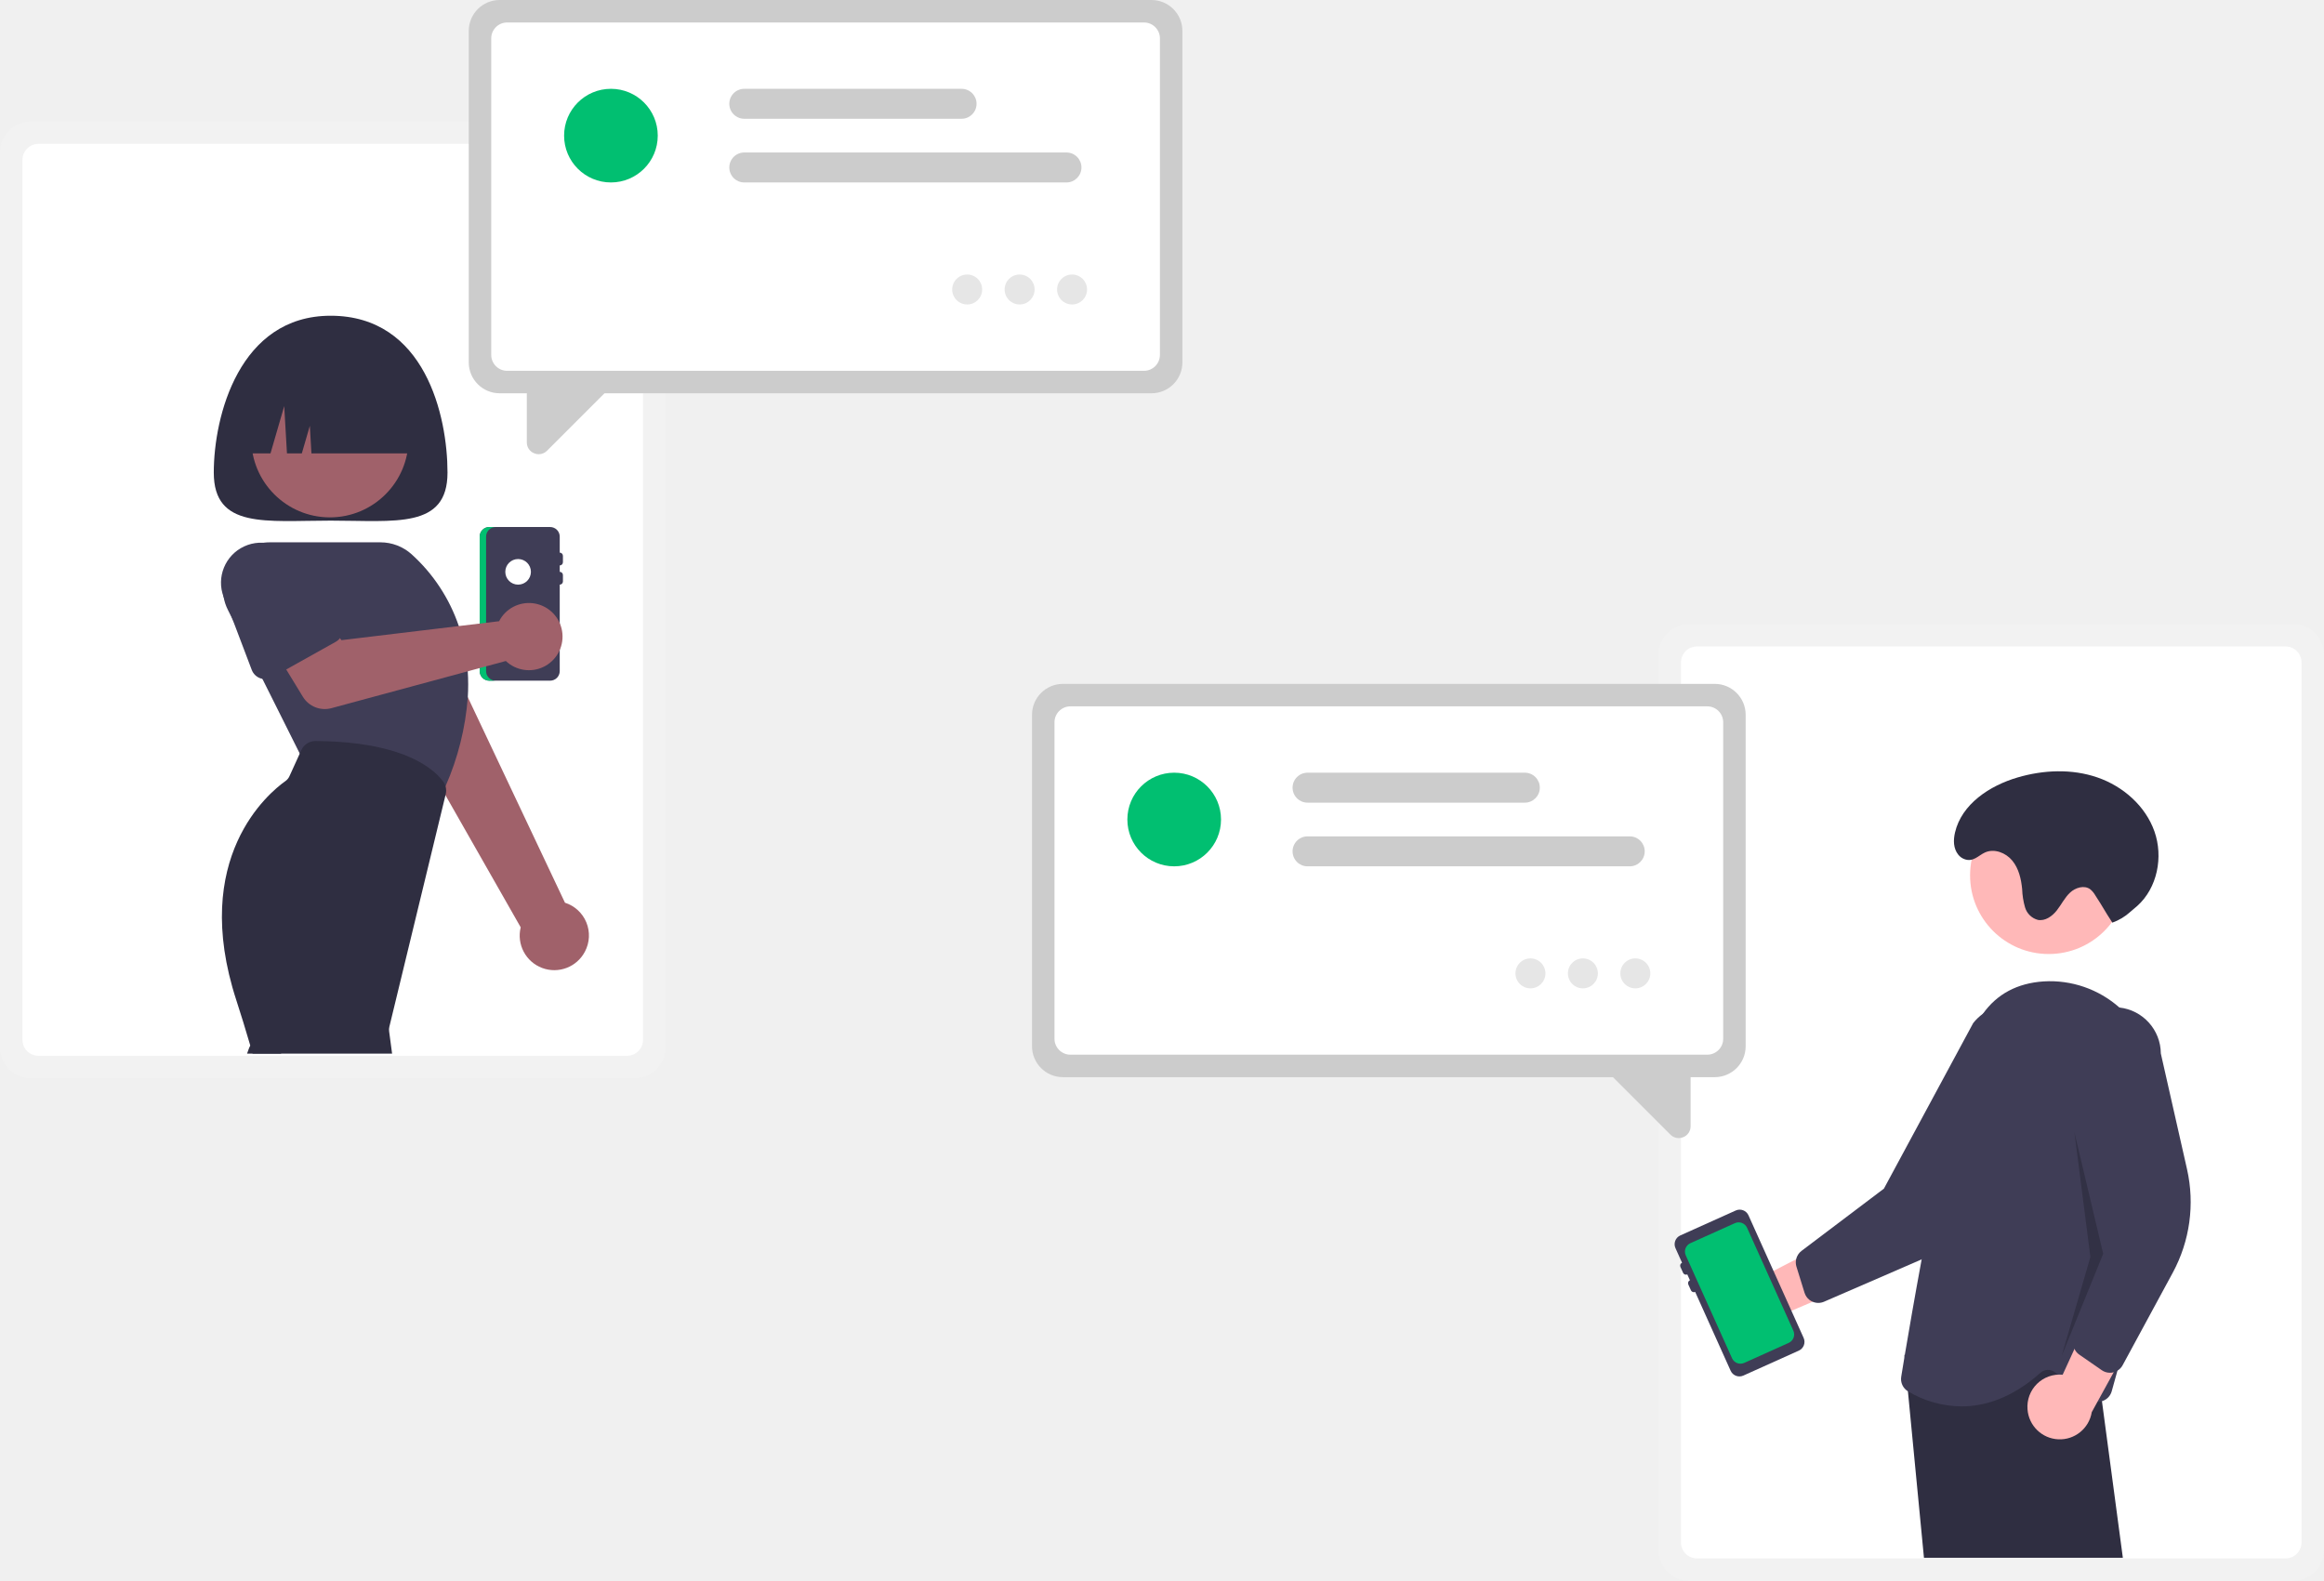
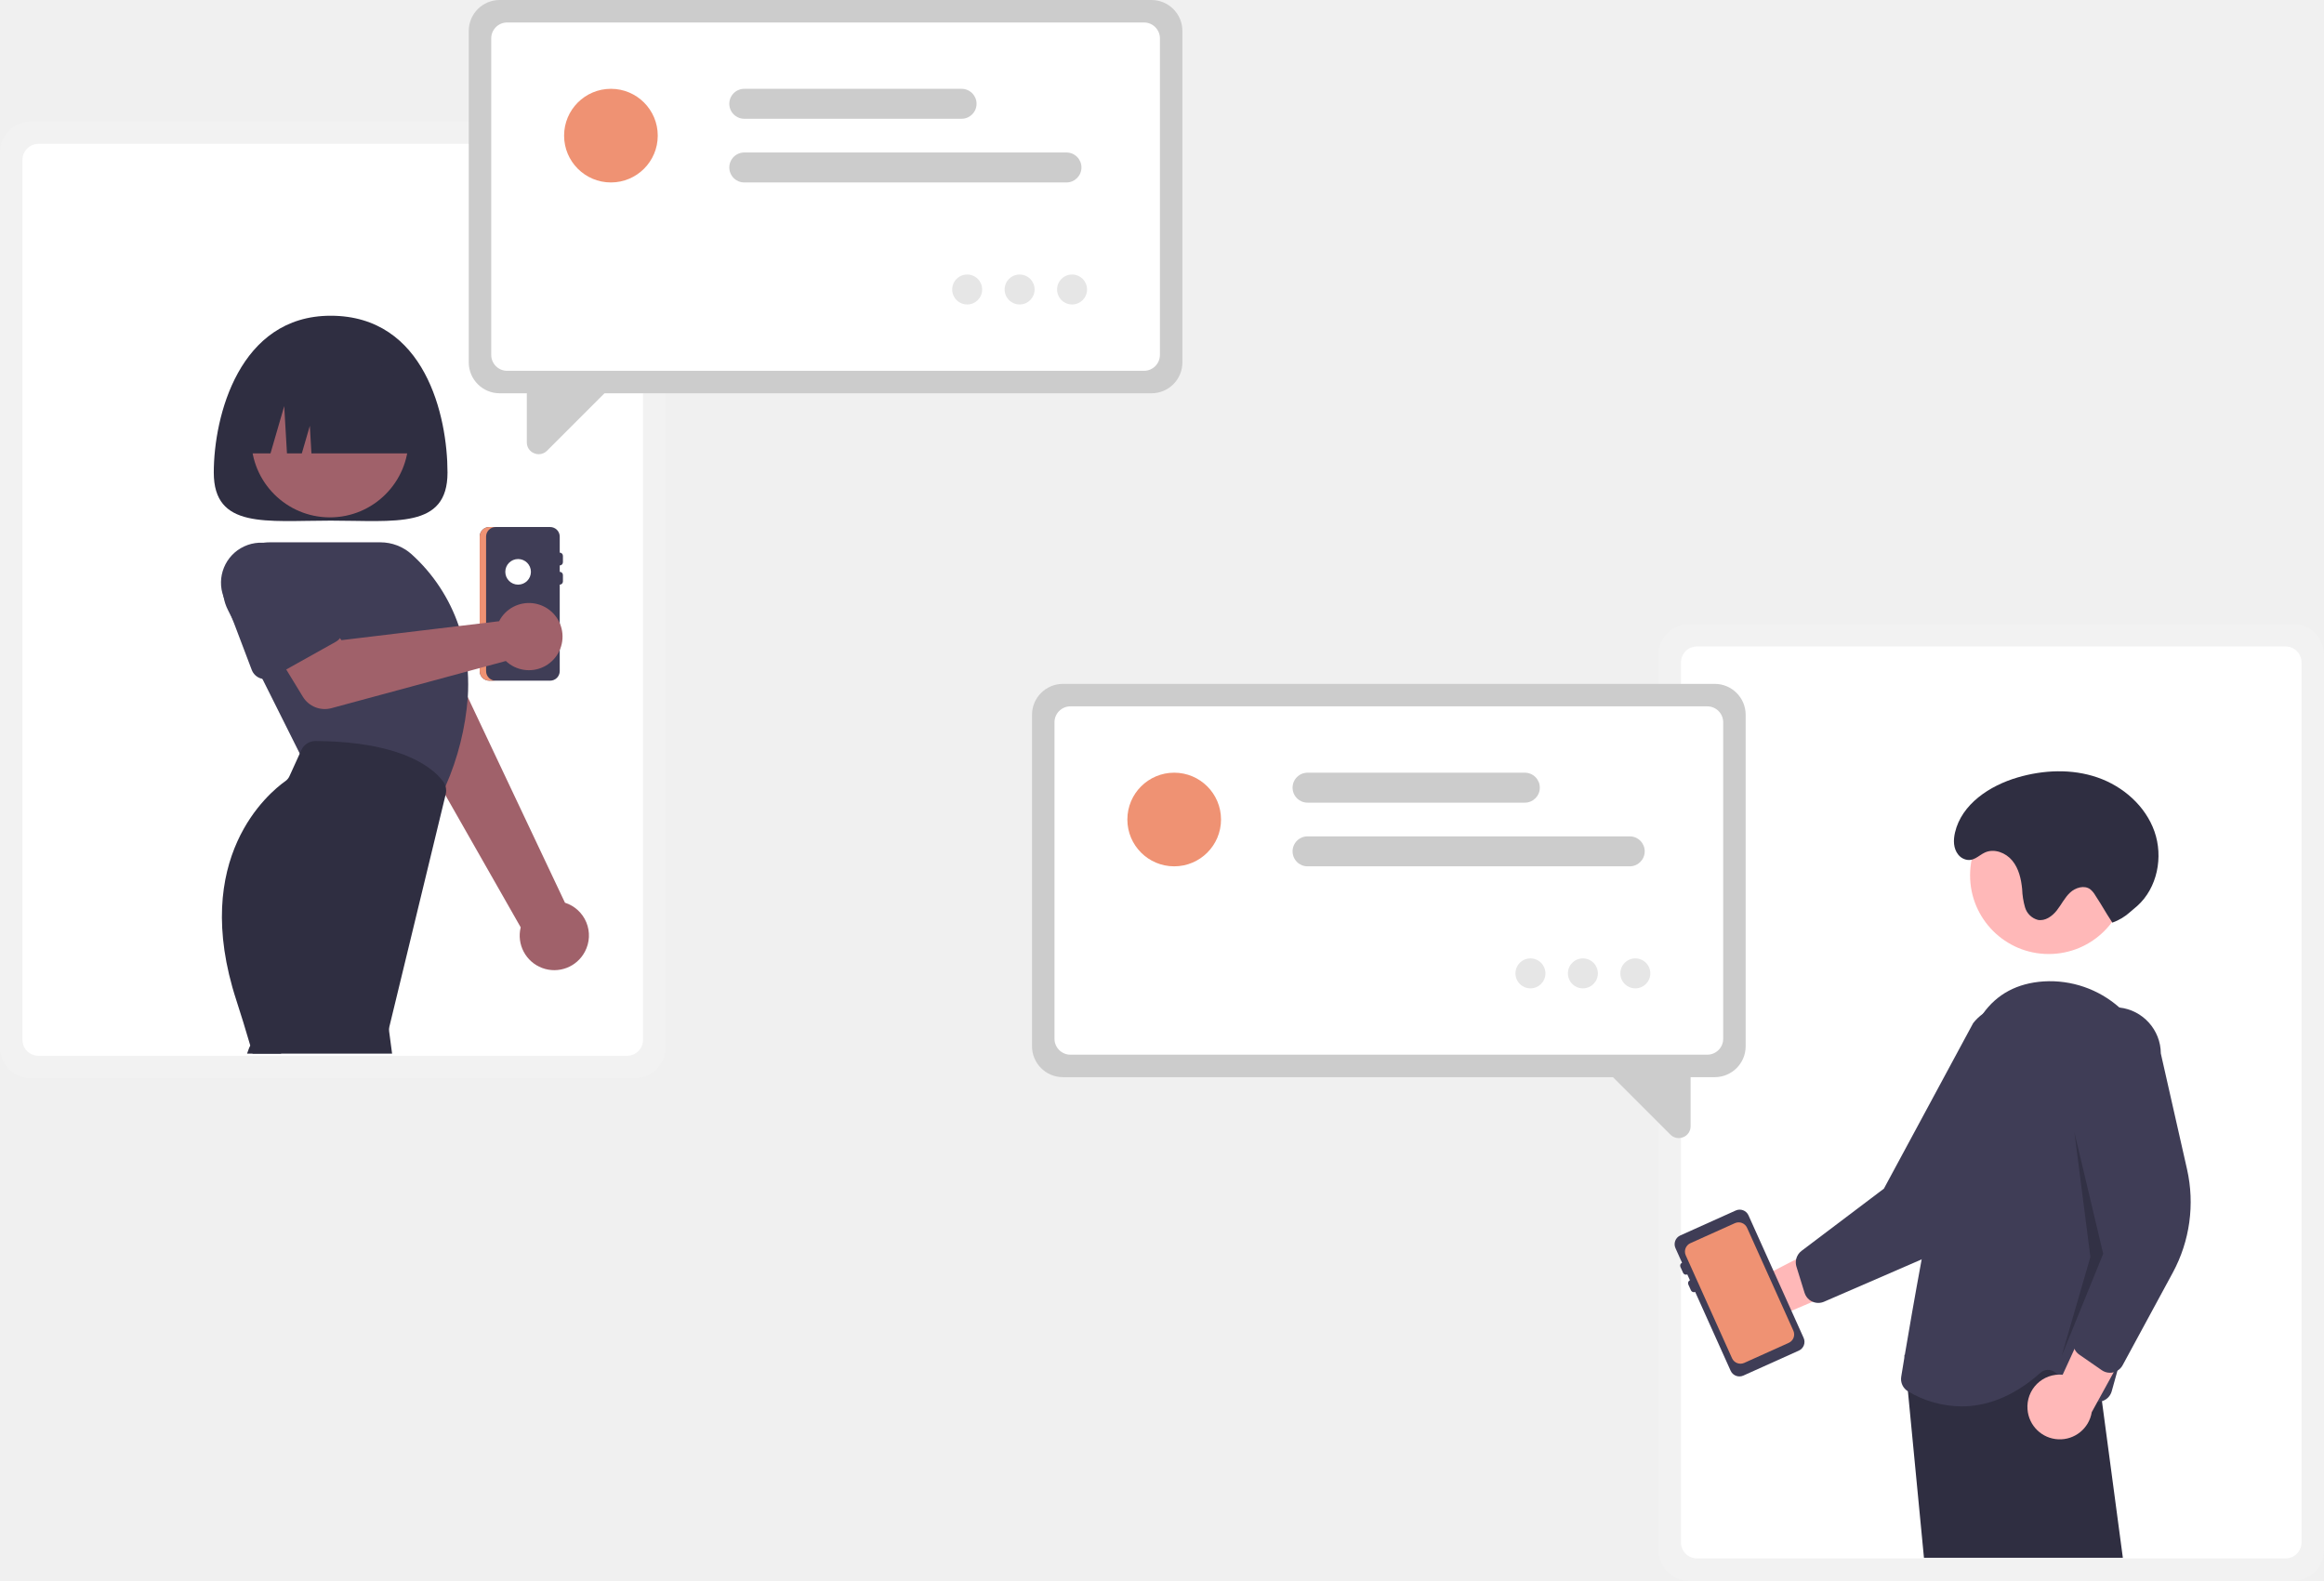
<svg xmlns="http://www.w3.org/2000/svg" id="fd780229-74b2-467a-928a-185e738605ee" data-name="Layer 1" width="725.856" height="493.826" viewBox="0 0 725.856 493.826">
  <path d="M246.725,241.017H435.275a9.664,9.664,0,0,1,9.653,9.653V530.26a9.664,9.664,0,0,1-9.653,9.653H246.725a9.664,9.664,0,0,1-9.653-9.653V250.67A9.664,9.664,0,0,1,246.725,241.017Z" transform="translate(-237.0721 -203.0872)" fill="#f2f2f2" />
  <path d="M249.065,248.038H432.935a4.978,4.978,0,0,1,4.973,4.973V527.92a4.978,4.978,0,0,1-4.973,4.973H249.065a4.978,4.978,0,0,1-4.973-4.973V253.011A4.978,4.978,0,0,1,249.065,248.038Z" transform="translate(-237.0721 -203.0872)" fill="#fff" />
  <path d="M376.843,350.717c0,17.673-16.342,15-36.5,15s-36.5,2.673-36.5-15,7.982-49,36.5-49C369.843,301.717,376.843,333.044,376.843,350.717Z" transform="translate(-237.0721 -203.0872)" fill="#2f2e41" />
  <path d="M419.781,500.315a10.743,10.743,0,0,0-6.253-15.24l-41.816-88.459-19.128,13.413,47.119,82.735a10.801,10.801,0,0,0,20.078,7.551Z" transform="translate(-237.0721 -203.0872)" fill="#a0616a" />
  <path d="M383.394,404.387l-2.39-3.74-1.22-1.92-9.39-14.72a13.375,13.375,0,0,0-24.45,10.85l2.15,7.67,4.39,15.68a4.701,4.701,0,0,0,1.62,2.44,4.372,4.372,0,0,0,.98.62,4.792,4.792,0,0,0,3.94.07c.02-.01.05-.02.07-.03l11.36-5.08.02-.01,8.67-3.88,2.16-.96a4.707,4.707,0,0,0,1.62-1.19,4.65,4.65,0,0,0,1.02-1.83A4.756,4.756,0,0,0,383.394,404.387Z" transform="translate(-237.0721 -203.0872)" fill="#ccc" />
  <path d="M323.464,529.807a4.821,4.821,0,0,0-8.21-.08,3.921,3.921,0,0,0-.45.92l-.57,1.57h10.68Z" transform="translate(-237.0721 -203.0872)" fill="#2f2e41" />
  <circle cx="103.041" cy="137.054" r="24.561" fill="#a0616a" />
  <path d="M383.164,412.787c-.06-.88-.14-1.75-.24-2.6a54.597,54.597,0,0,0-1.92-9.54c-.19-.68-.4-1.34-.63-1.99a53.311,53.311,0,0,0-14.76-22.44,14.574,14.574,0,0,0-9.73-3.72h-34.6a14.583,14.583,0,0,0-14.37,17.06c-.01.01-.01.01,0,.02a14.494,14.494,0,0,0,1.33,4.02l1.4,2.79,9.38,18.76,11.67,23.34.68,1.36,43.49,11.96.18-.41c.16-.36.33-.73.48-1.09.24-.54.47-1.08.7-1.61a85.243,85.243,0,0,0,6.96-27.81v-.01A64.101,64.101,0,0,0,383.164,412.787Z" transform="translate(-237.0721 -203.0872)" fill="#3f3d56" />
  <path d="M376.224,448.697a4.674,4.674,0,0,0-.69-1.42,18.694,18.694,0,0,0-3.97-3.92l-.01-.01c-5.27-4-15.73-8.66-35.94-8.78h-.03a4.827,4.827,0,0,0-4.39,2.83l-.5,1.09-3.22,7.08a3.731,3.731,0,0,1-1.25,1.51c-5.11,3.62-29.86,23.92-15.33,68.49,1.42,4.35,2.88,9.1,4.36,14.16q.36,1.23.72,2.49h43.56l-.93-7a3.707,3.707,0,0,1,.07-1.37l17.53-72.34.08-.31A4.817,4.817,0,0,0,376.224,448.697Z" transform="translate(-237.0721 -203.0872)" fill="#2f2e41" />
  <path d="M389.894,367.717l19,0a3,3,0,0,1,3,3v5a1.003,1.003,0,0,1,1,1v2a1.003,1.003,0,0,1-1,1v2a1.003,1.003,0,0,1,1,1v2a1.003,1.003,0,0,1-1,1l0,27a3,3,0,0,1-3,3l-19,0a3,3,0,0,1-3-3l0-42A3,3,0,0,1,389.894,367.717Z" transform="translate(-237.0721 -203.0872)" fill="#3f3d56" />
-   <path d="M388.894,412.717v-42a3,3,0,0,1,3-3h-2a3,3,0,0,0-3,3v42a3,3,0,0,0,3,3h2A3,3,0,0,1,388.894,412.717Z" transform="translate(-237.0721 -203.0872)" fill="#01bf71" />
+   <path d="M388.894,412.717v-42a3,3,0,0,1,3-3h-2a3,3,0,0,0-3,3v42a3,3,0,0,0,3,3h2A3,3,0,0,1,388.894,412.717Z" transform="translate(-237.0721 -203.0872)" fill="#ef9273" />
  <circle cx="161.822" cy="178.63" r="4" fill="#fff" />
  <path d="M393.819,395.73a10.526,10.526,0,0,0-.864,1.414l-49.239,5.915-7.241-9.629-15.961,9.028,11.162,18.293a8,8,0,0,0,8.918,3.555l54.463-14.736a10.497,10.497,0,1,0-1.238-13.84Z" transform="translate(-237.0721 -203.0872)" fill="#a0616a" />
  <path d="M343.304,396.897l-13.8-17.88a12.497,12.497,0,0,0-22.59,10.54c-.01.01-.01.01,0,.02a11.363,11.363,0,0,0,.74,1.58l1.99,5.23,6.05,15.95a4.478,4.478,0,0,0,2.67,2.63,4.042,4.042,0,0,0,.66.18,4.452,4.452,0,0,0,3.07-.48l4.38-2.45,15.46-8.64a4.552,4.552,0,0,0,2.21-3.03A4.508,4.508,0,0,0,343.304,396.897Z" transform="translate(-237.0721 -203.0872)" fill="#3f3d56" />
  <path d="M311.843,344.717v0h9.714l4.286-14.769.857,14.769h4.643l2.5-8.615.5,8.615h34.5v0c0-17.673-11.641-32-26-32h-5C323.483,312.717,311.843,327.044,311.843,344.717Z" transform="translate(-237.0721 -203.0872)" fill="#2f2e41" />
  <path d="M596.72,325.943H393.13a9.664,9.664,0,0,1-9.653-9.653V212.74a9.664,9.664,0,0,1,9.653-9.653H596.72a9.664,9.664,0,0,1,9.653,9.653V316.29A9.664,9.664,0,0,1,596.72,325.943Z" transform="translate(-237.0721 -203.0872)" fill="#ccc" />
  <path d="M594.38,318.923H395.471a4.978,4.978,0,0,1-4.973-4.973V215.08a4.978,4.978,0,0,1,4.973-4.973H594.38a4.978,4.978,0,0,1,4.973,4.973v98.87A4.978,4.978,0,0,1,594.38,318.923Z" transform="translate(-237.0721 -203.0872)" fill="#fff" />
  <path d="M405.337,344.977a3.75,3.75,0,0,1-1.438-.291,3.639,3.639,0,0,1-2.282-3.415V322.24l28.68-.725-22.37,22.37A3.646,3.646,0,0,1,405.337,344.977Z" transform="translate(-237.0721 -203.0872)" fill="#ccc" />
  <path d="M570.161,260.081H469.537a4.68,4.68,0,1,1,0-9.36H570.161a4.68,4.68,0,0,1,0,9.36Z" transform="translate(-237.0721 -203.0872)" fill="#ccc" />
  <path d="M537.4,240.19H469.537a4.68,4.68,0,1,1,0-9.36h67.863a4.68,4.68,0,0,1,0,9.36Z" transform="translate(-237.0721 -203.0872)" fill="#ccc" />
-   <circle cx="190.81" cy="42.368" r="14.626" fill="#01bf71" />
+   <circle cx="190.81" cy="42.368" r="14.626" fill="#ef9273" />
  <circle cx="302.08" cy="90.433" r="4.68" fill="#e6e6e6" />
  <circle cx="318.46" cy="90.433" r="4.68" fill="#e6e6e6" />
  <circle cx="334.841" cy="90.433" r="4.68" fill="#e6e6e6" />
  <path d="M764.725,398.017H953.275a9.664,9.664,0,0,1,9.653,9.653V687.26a9.664,9.664,0,0,1-9.653,9.653H764.725a9.664,9.664,0,0,1-9.653-9.653V407.67A9.664,9.664,0,0,1,764.725,398.017Z" transform="translate(-237.0721 -203.0872)" fill="#f2f2f2" />
  <path d="M767.065,405.038H950.935a4.978,4.978,0,0,1,4.973,4.973V684.92a4.978,4.978,0,0,1-4.973,4.973H767.065a4.978,4.978,0,0,1-4.973-4.973V410.01A4.978,4.978,0,0,1,767.065,405.038Z" transform="translate(-237.0721 -203.0872)" fill="#fff" />
  <path d="M772.645,539.573H569.055a9.664,9.664,0,0,1-9.653-9.653V426.37a9.664,9.664,0,0,1,9.653-9.653H772.645a9.664,9.664,0,0,1,9.653,9.653V529.92A9.664,9.664,0,0,1,772.645,539.573Z" transform="translate(-237.0721 -203.0872)" fill="#ccc" />
  <path d="M770.305,532.552H571.395a4.978,4.978,0,0,1-4.973-4.973V428.71a4.978,4.978,0,0,1,4.973-4.973H770.305a4.978,4.978,0,0,1,4.973,4.973v98.87A4.978,4.978,0,0,1,770.305,532.552Z" transform="translate(-237.0721 -203.0872)" fill="#fff" />
  <path d="M758.785,557.515l-22.37-22.37,28.68.725v19.032a3.639,3.639,0,0,1-2.282,3.415,3.75,3.75,0,0,1-1.438.291A3.646,3.646,0,0,1,758.785,557.515Z" transform="translate(-237.0721 -203.0872)" fill="#ccc" />
  <path d="M746.086,473.711H645.462a4.68,4.68,0,1,1,0-9.36H746.086a4.68,4.68,0,1,1,0,9.36Z" transform="translate(-237.0721 -203.0872)" fill="#ccc" />
  <path d="M713.325,453.82H645.462a4.68,4.68,0,1,1,0-9.36h67.863a4.68,4.68,0,0,1,0,9.36Z" transform="translate(-237.0721 -203.0872)" fill="#ccc" />
-   <circle cx="366.735" cy="255.998" r="14.626" fill="#01bf71" />
+   <circle cx="366.735" cy="255.998" r="14.626" fill="#ef9273" />
  <circle cx="478.005" cy="304.063" r="4.68" fill="#e6e6e6" />
  <circle cx="494.385" cy="304.063" r="4.68" fill="#e6e6e6" />
  <circle cx="510.766" cy="304.063" r="4.68" fill="#e6e6e6" />
  <path d="M774.881,602.247a10.056,10.056,0,0,1,15.32-1.744L821.956,584.113l-1.974,18.464L790.13,615.311a10.11,10.11,0,0,1-15.249-13.064Z" transform="translate(-237.0721 -203.0872)" fill="#ffb8b8" />
  <path d="M873.754,520.157a14.5,14.5,0,0,0-17.35-.39,15.021,15.021,0,0,0-3.05,2.92l-27.88,51.71-25.73,19.44a4.487,4.487,0,0,0-1.68,2.61,4.432,4.432,0,0,0,.09,2.31l2.53,8.16a4.539,4.539,0,0,0,1.52,2.22,5.11,5.11,0,0,0,.9.54.616.616,0,0,0,.12.05,4.47,4.47,0,0,0,3.55-.01l30.16-13.08.33-.15a46.331,46.331,0,0,0,23.13-22.55l15.86-33.47A14.513,14.513,0,0,0,873.754,520.157Z" transform="translate(-237.0721 -203.0872)" fill="#3f3d56" />
  <circle cx="639.877" cy="273.454" r="24.561" fill="#ffb8b8" />
  <path d="M893.574,640.787l-.25-1.91-1.16-8.71-1.27-9.51-4.51.77-1.74.29-1.76.3-.58.1-44.74,7.6-5.57-3.35-.12-.07.05.51,1.05,10.89,5.01,52.02h62.12Z" transform="translate(-237.0721 -203.0872)" fill="#2f2e41" />
  <path d="M910.774,540.857a34.653,34.653,0,0,0-11.75-23.04,32.699,32.699,0,0,0-23.65-8.16c-8.25.55-14.59,3.94-18.97,10.11a34.642,34.642,0,0,0-4.92,10.84c-4.98,17.92-10.23,44.17-14.22,65.88-2.24,12.12-4.08,22.83-5.27,29.88-.02.15-.04.29-.07.44-.46,2.75-.81,4.9-1.04,6.33a4.484,4.484,0,0,0,2.09,4.56c.01.01.03.02.04.03a33.074,33.074,0,0,0,16.69,4.69c7.12,0,15.66-2.48,24.65-10.49a3.524,3.524,0,0,1,4.51-.19l.98.76,9.68,7.53a4.487,4.487,0,0,0,2.64.95,4.005,4.005,0,0,0,1.41-.19.524.524,0,0,0,.12-.03,4.477,4.477,0,0,0,2.92-3.03c.54-1.88,1.14-4.05,1.8-6.47.27-1.01.55-2.07.84-3.17,1.27-4.86,2.68-10.5,4.06-16.64C908.134,589.987,912.714,562.417,910.774,540.857Z" transform="translate(-237.0721 -203.0872)" fill="#3f3d56" />
  <path d="M870.327,643.353a10.056,10.056,0,0,1,10.979-10.827l14.872-32.493,9.842,15.747-15.631,28.442a10.11,10.11,0,0,1-20.061-.869Z" transform="translate(-237.0721 -203.0872)" fill="#ffb8b8" />
  <path d="M920.144,568.307l-8.18-36.13a14.53,14.53,0,0,0-12.94-14.36c-.51-.05-1.03-.08-1.56-.08a14.528,14.528,0,0,0-14.49,14.59l9.98,57.89-.03.12-5.29,19.97-2.93,11.09a1.646,1.646,0,0,0-.06.32,4.336,4.336,0,0,0,.35,2.75,4.431,4.431,0,0,0,1.5,1.78l5.67,3.92,1.35.94a4.458,4.458,0,0,0,2.56.8,4.696,4.696,0,0,0,1.05-.12c.04-.01.07-.02.11-.03a4.412,4.412,0,0,0,1.18-.5,4.491,4.491,0,0,0,1.62-1.7l15.66-28.91A46.431,46.431,0,0,0,920.144,568.307Z" transform="translate(-237.0721 -203.0872)" fill="#3f3d56" />
  <polygon points="647.893 353.651 656.893 391.651 643.893 423.651 652.893 392.651 647.893 353.651" opacity="0.2" />
  <path d="M896.827,491.302a16.538,16.538,0,0,0,5.568-3.338c.715-.638,1.483-1.231,2.196-1.869,6.298-5.633,8.19-15.32,5.38-23.288s-9.799-14.094-17.785-16.854-16.837-2.384-24.946-.008c-8.734,2.559-17.482,8.322-19.556,17.184-.552,2.359-.573,4.976,1.033,6.966a4.404,4.404,0,0,0,1.834,1.345c2.83,1.085,4.408-1.13,6.52-2.071,2.904-1.293,6.477.103,8.499,2.556s2.769,5.712,3.08,8.875a23.459,23.459,0,0,0,.911,5.76,5.741,5.741,0,0,0,4.011,3.889c2.278.421,4.47-1.148,5.903-2.968s2.45-3.982,4.144-5.563,4.457-2.415,6.313-1.029a6.935,6.935,0,0,1,1.55,1.861c2.846,4.371,2.499,4.181,5.345,8.553Z" transform="translate(-237.0721 -203.0872)" fill="#2f2e41" />
  <path d="M779.206,581.219,761.878,589.015a3,3,0,0,0-1.505,3.967l2.051,4.56a1.003,1.003,0,0,0-.502,1.322l.821,1.824a1.003,1.003,0,0,0,1.322.502l.821,1.824a1.003,1.003,0,0,0-.502,1.322l.821,1.824a1.003,1.003,0,0,0,1.322.502l11.078,24.623a3,3,0,0,0,3.967,1.505l17.327-7.796a3,3,0,0,0,1.505-3.967l-17.232-38.302A3,3,0,0,0,779.206,581.219Z" transform="translate(-237.0721 -203.0872)" fill="#3f3d56" />
-   <path d="M797.194,618.767l-2.44-5.43-6.4-14.22-5.62-12.49a2.878,2.878,0,0,0-3.8-1.45l-9.54,4.29-4.37,1.97a2.883,2.883,0,0,0-1.44,3.8l5.81,12.92,2.23,4.95,6.42,14.28a2.891,2.891,0,0,0,3.81,1.44l13.9-6.26A2.879,2.879,0,0,0,797.194,618.767Z" transform="translate(-237.0721 -203.0872)" fill="#01bf71" />
+   <path d="M797.194,618.767l-2.44-5.43-6.4-14.22-5.62-12.49a2.878,2.878,0,0,0-3.8-1.45l-9.54,4.29-4.37,1.97a2.883,2.883,0,0,0-1.44,3.8l5.81,12.92,2.23,4.95,6.42,14.28a2.891,2.891,0,0,0,3.81,1.44l13.9-6.26A2.879,2.879,0,0,0,797.194,618.767Z" transform="translate(-237.0721 -203.0872)" fill="#ef9273" />
</svg>
